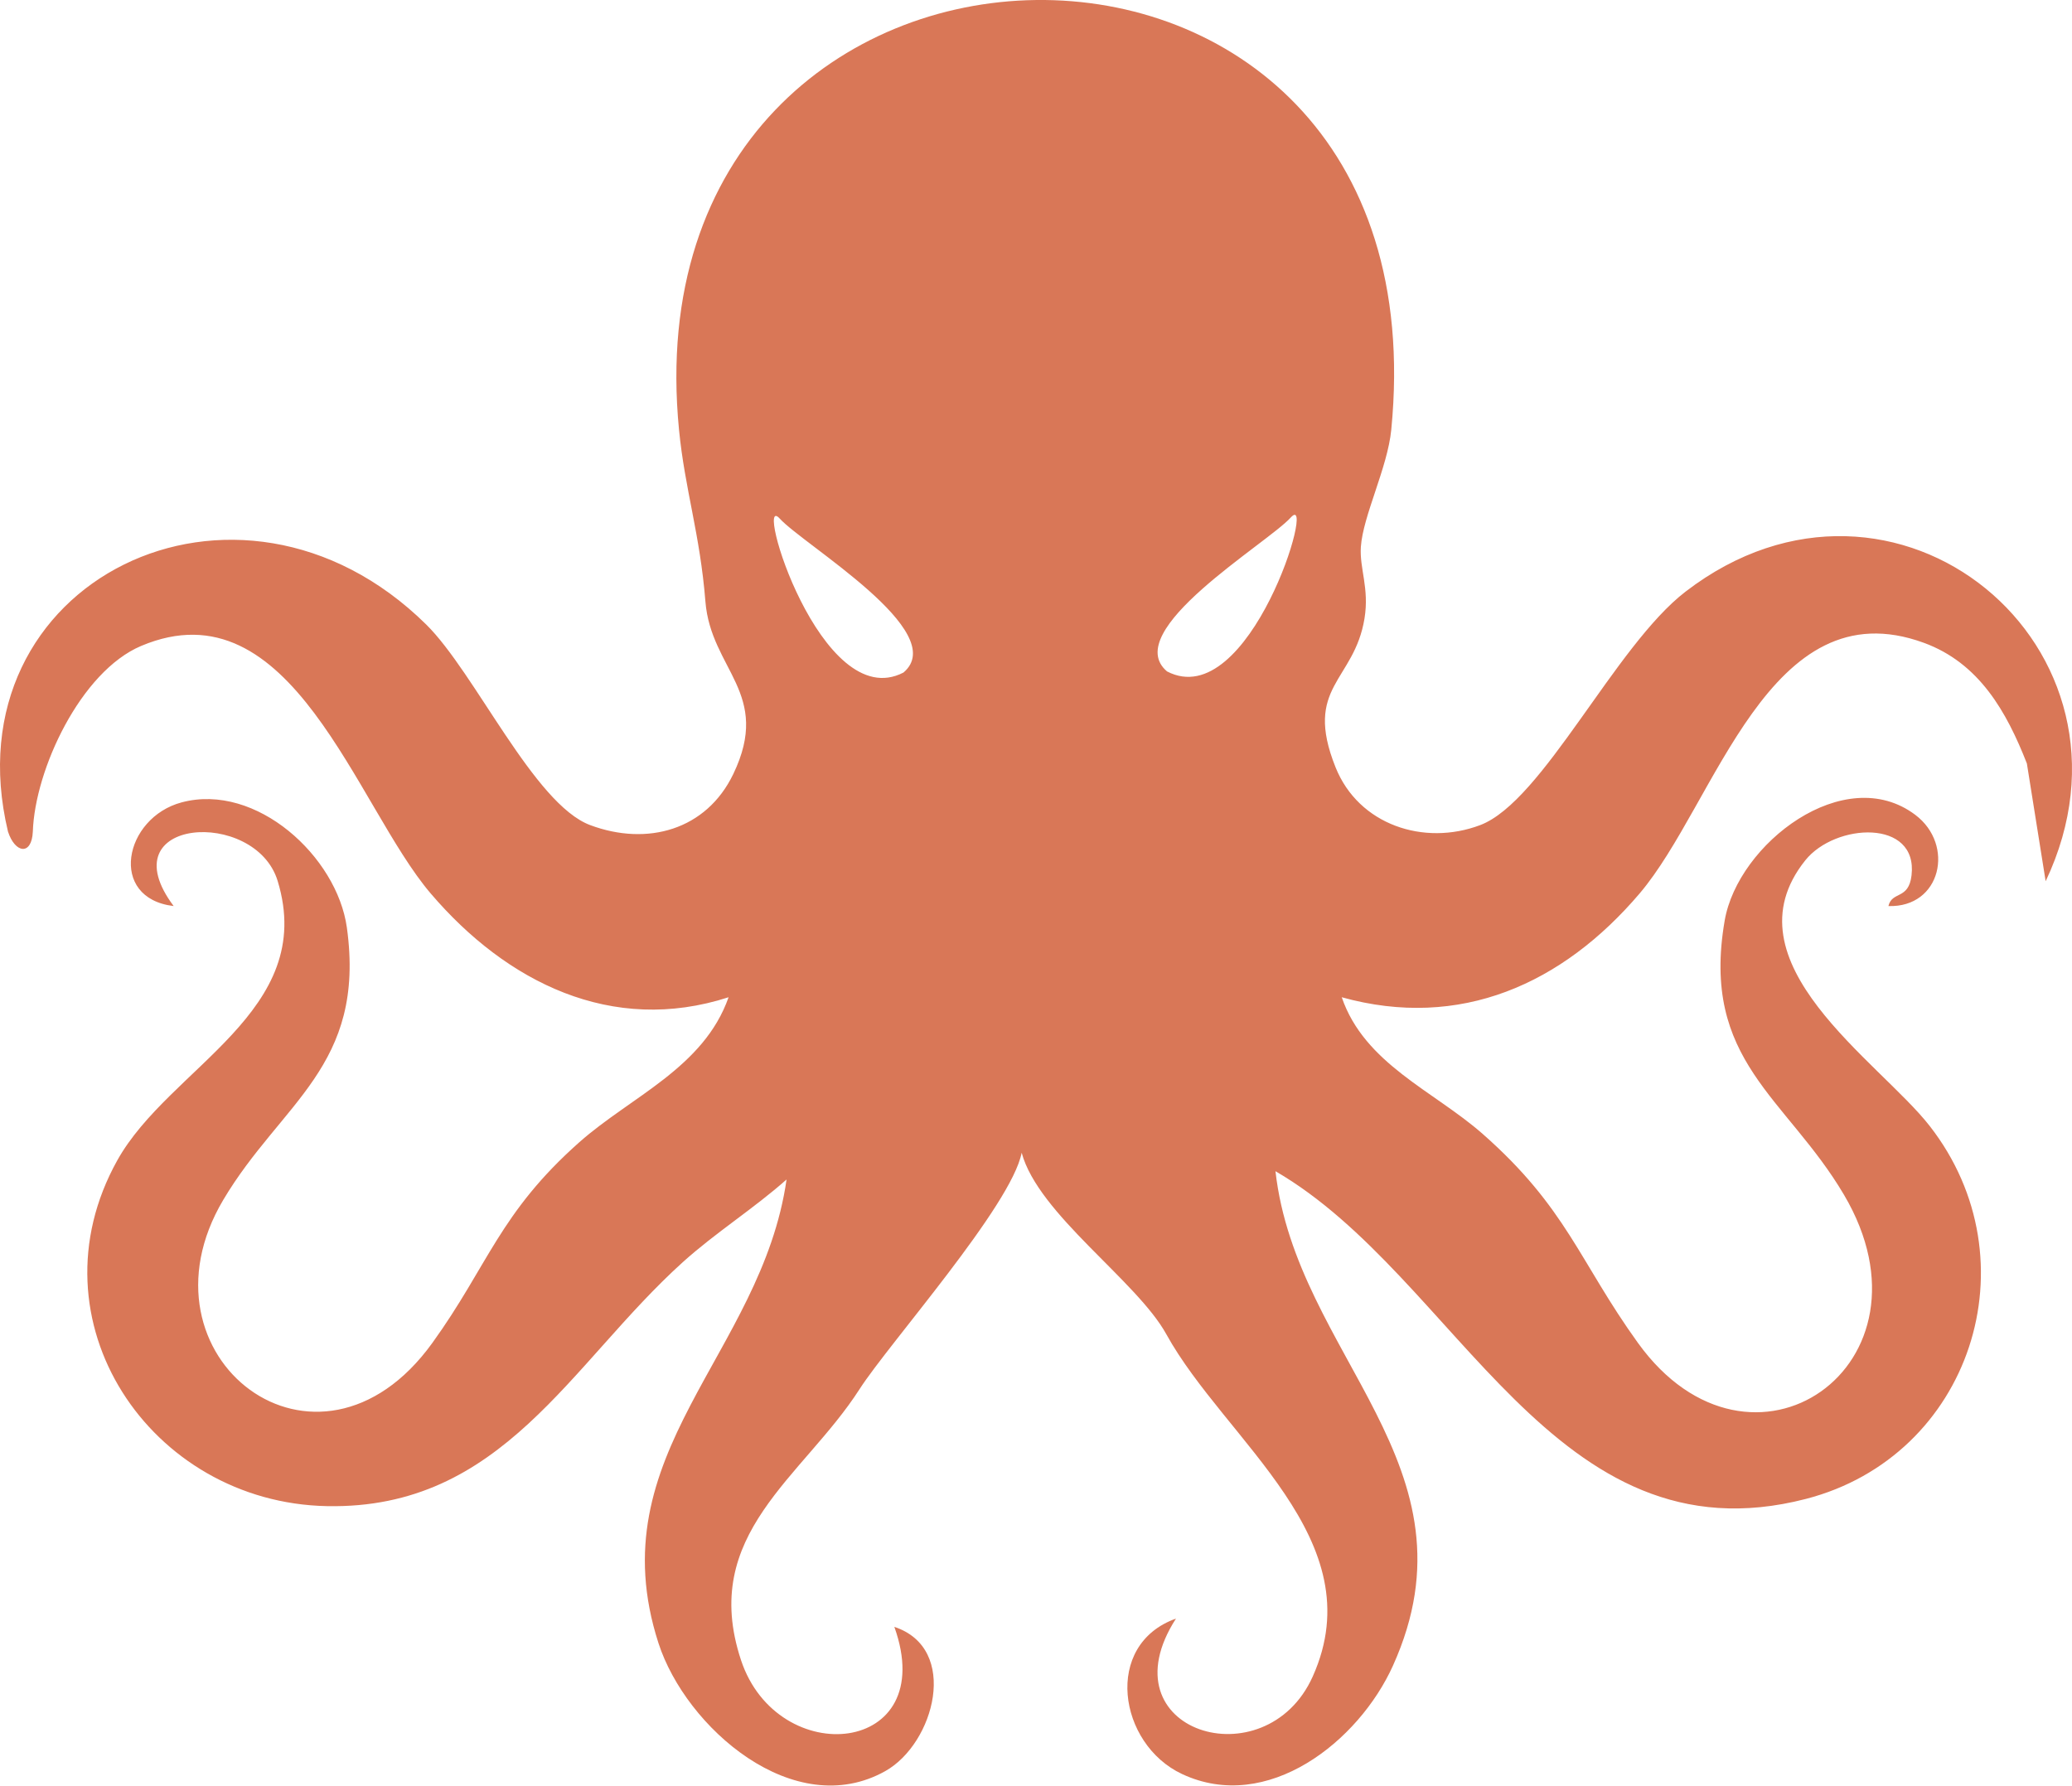
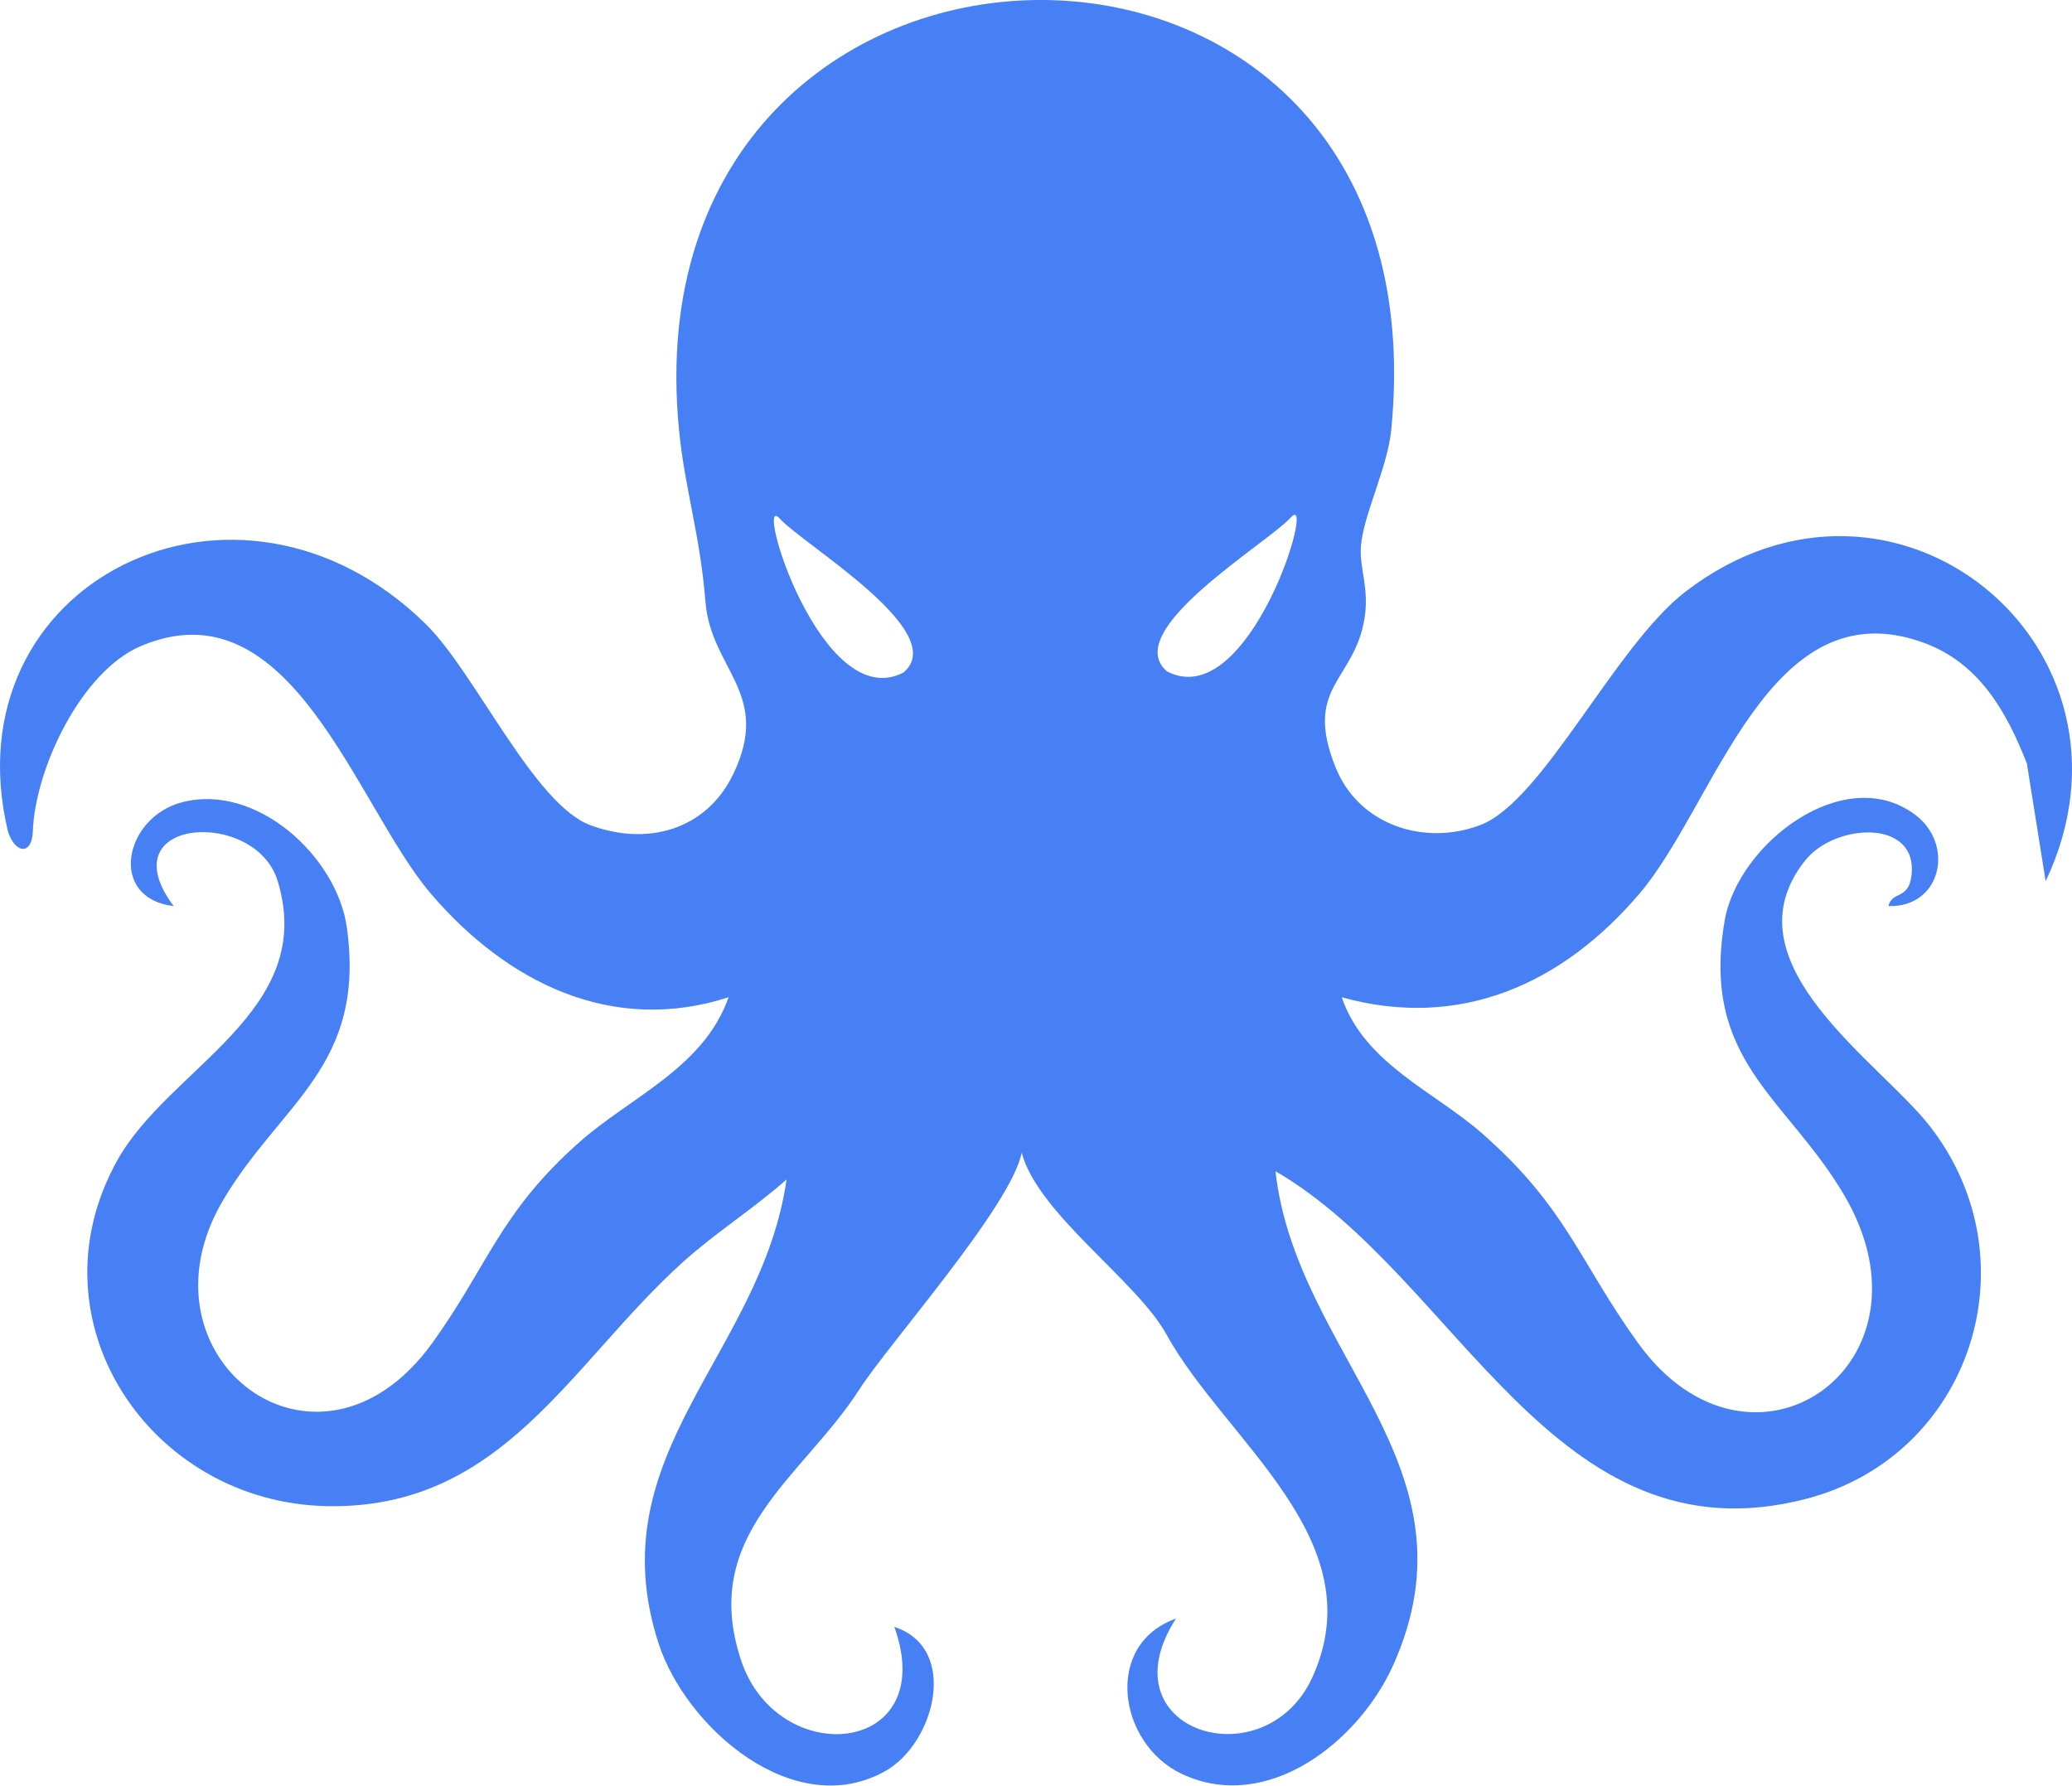
<svg xmlns="http://www.w3.org/2000/svg" width="250.132" height="215.557" viewBox="0 0 250.132 215.557">
-   <path fill="#d97757" d="M203.488,71.417c-8.543,6.561-17.216,25.329-24.804,28.195-6.776,2.56-14.667-.016-17.457-6.984-3.913-9.773,2.26-10.341,3.497-17.972.594-3.664-.618-6.012-.441-8.634.254-3.756,3.221-9.549,3.671-14.139,6.901-70.347-92.639-68.001-85.983,0,.706,7.213,2.538,12.589,3.185,20.723.658,8.265,8.06,11.074,3.364,20.843-3.243,6.746-10.37,8.741-17.275,6.161-6.779-2.533-13.89-18.392-19.789-24.212C28.713,52.959-6.255,70.178.964,100.393c.855,2.634,2.865,2.931,3,0,.248-7.493,5.781-19.336,13.08-22.415,18.143-7.654,25.927,19.314,34.95,29.885,9.149,10.718,21.871,17.09,35.96,12.53-2.993,8.516-11.787,11.987-18.002,17.488-9.639,8.533-11.024,14.904-17.758,24.242-13.836,19.183-36.464,1.664-25.251-17.251,6.971-11.76,17.258-16.138,14.931-32.892-1.189-8.561-10.917-17.511-19.932-15.118-6.999,1.858-8.927,11.577-.978,12.521-8.019-10.7,9.853-11.863,12.551-3.043,4.83,15.785-13.077,22.473-19.357,33.747-10.785,19.358,3.977,41.318,25.302,41.74,21.232.42,29.351-17.166,42.977-29.461,3.932-3.548,8.553-6.456,12.517-9.973-3.028,21.146-22.867,33.069-15.463,55.973,3.298,10.202,16.379,21.625,27.389,15.444,5.933-3.331,8.995-14.801,1.085-17.407,5.564,15.549-14.091,17.36-18.512,4.009-5.037-15.208,7.475-22.06,14.317-32.714,3.535-5.504,18.321-22.133,19.566-28.536,2,7.412,13.898,15.452,17.458,21.903,7.125,12.909,25.116,24.761,17.677,41.334-5.675,12.642-25.291,6.648-16.506-6.996-8.815,3.134-6.979,15.15.728,18.763,10.315,4.836,21.343-3.941,25.465-13.08,10.889-24.141-11.66-37.325-14.183-59.693,22.045,12.796,33.551,47.458,64.048,39.559,19.872-5.148,27.625-28.754,14.918-45.035-6.075-7.784-24.832-19.783-15.005-32.054,3.622-4.522,13.625-5.032,12.824,1.82-.348,2.975-2.347,1.857-2.791,3.7,6.357.207,8.05-7.391,3.246-11.01-8.53-6.424-21.409,3.465-23.011,12.76-2.921,16.952,7.457,21.332,14.406,33.114,12.133,20.57-11.259,36.775-24.876,17.876-7.095-9.847-8.595-16.302-18.758-25.242-5.893-5.184-14.242-8.438-17.002-16.488,14.306,3.979,26.668-1.605,35.961-12.53,9.225-10.844,15.602-37.111,34.318-30.258,6.669,2.442,9.975,8.294,12.432,14.567l2.267,14.213c13.383-28.226-18.216-54.357-43.463-34.968ZM109.069,81.191c-9.971,5.176-18.156-22.123-14.941-18.588,2.914,3.204,20.706,13.706,14.941,18.588ZM140.887,81.058c-5.765-4.882,12.027-15.384,14.941-18.588,3.215-3.535-4.971,23.765-14.941,18.588Z" />
+   <path fill="#4680f4" d="M203.488,71.417c-8.543,6.561-17.216,25.329-24.804,28.195-6.776,2.56-14.667-.016-17.457-6.984-3.913-9.773,2.26-10.341,3.497-17.972.594-3.664-.618-6.012-.441-8.634.254-3.756,3.221-9.549,3.671-14.139,6.901-70.347-92.639-68.001-85.983,0,.706,7.213,2.538,12.589,3.185,20.723.658,8.265,8.06,11.074,3.364,20.843-3.243,6.746-10.37,8.741-17.275,6.161-6.779-2.533-13.89-18.392-19.789-24.212C28.713,52.959-6.255,70.178.964,100.393c.855,2.634,2.865,2.931,3,0,.248-7.493,5.781-19.336,13.08-22.415,18.143-7.654,25.927,19.314,34.95,29.885,9.149,10.718,21.871,17.09,35.96,12.53-2.993,8.516-11.787,11.987-18.002,17.488-9.639,8.533-11.024,14.904-17.758,24.242-13.836,19.183-36.464,1.664-25.251-17.251,6.971-11.76,17.258-16.138,14.931-32.892-1.189-8.561-10.917-17.511-19.932-15.118-6.999,1.858-8.927,11.577-.978,12.521-8.019-10.7,9.853-11.863,12.551-3.043,4.83,15.785-13.077,22.473-19.357,33.747-10.785,19.358,3.977,41.318,25.302,41.74,21.232.42,29.351-17.166,42.977-29.461,3.932-3.548,8.553-6.456,12.517-9.973-3.028,21.146-22.867,33.069-15.463,55.973,3.298,10.202,16.379,21.625,27.389,15.444,5.933-3.331,8.995-14.801,1.085-17.407,5.564,15.549-14.091,17.36-18.512,4.009-5.037-15.208,7.475-22.06,14.317-32.714,3.535-5.504,18.321-22.133,19.566-28.536,2,7.412,13.898,15.452,17.458,21.903,7.125,12.909,25.116,24.761,17.677,41.334-5.675,12.642-25.291,6.648-16.506-6.996-8.815,3.134-6.979,15.15.728,18.763,10.315,4.836,21.343-3.941,25.465-13.08,10.889-24.141-11.66-37.325-14.183-59.693,22.045,12.796,33.551,47.458,64.048,39.559,19.872-5.148,27.625-28.754,14.918-45.035-6.075-7.784-24.832-19.783-15.005-32.054,3.622-4.522,13.625-5.032,12.824,1.82-.348,2.975-2.347,1.857-2.791,3.7,6.357.207,8.05-7.391,3.246-11.01-8.53-6.424-21.409,3.465-23.011,12.76-2.921,16.952,7.457,21.332,14.406,33.114,12.133,20.57-11.259,36.775-24.876,17.876-7.095-9.847-8.595-16.302-18.758-25.242-5.893-5.184-14.242-8.438-17.002-16.488,14.306,3.979,26.668-1.605,35.961-12.53,9.225-10.844,15.602-37.111,34.318-30.258,6.669,2.442,9.975,8.294,12.432,14.567l2.267,14.213c13.383-28.226-18.216-54.357-43.463-34.968ZM109.069,81.191c-9.971,5.176-18.156-22.123-14.941-18.588,2.914,3.204,20.706,13.706,14.941,18.588ZM140.887,81.058c-5.765-4.882,12.027-15.384,14.941-18.588,3.215-3.535-4.971,23.765-14.941,18.588Z" />
</svg>
